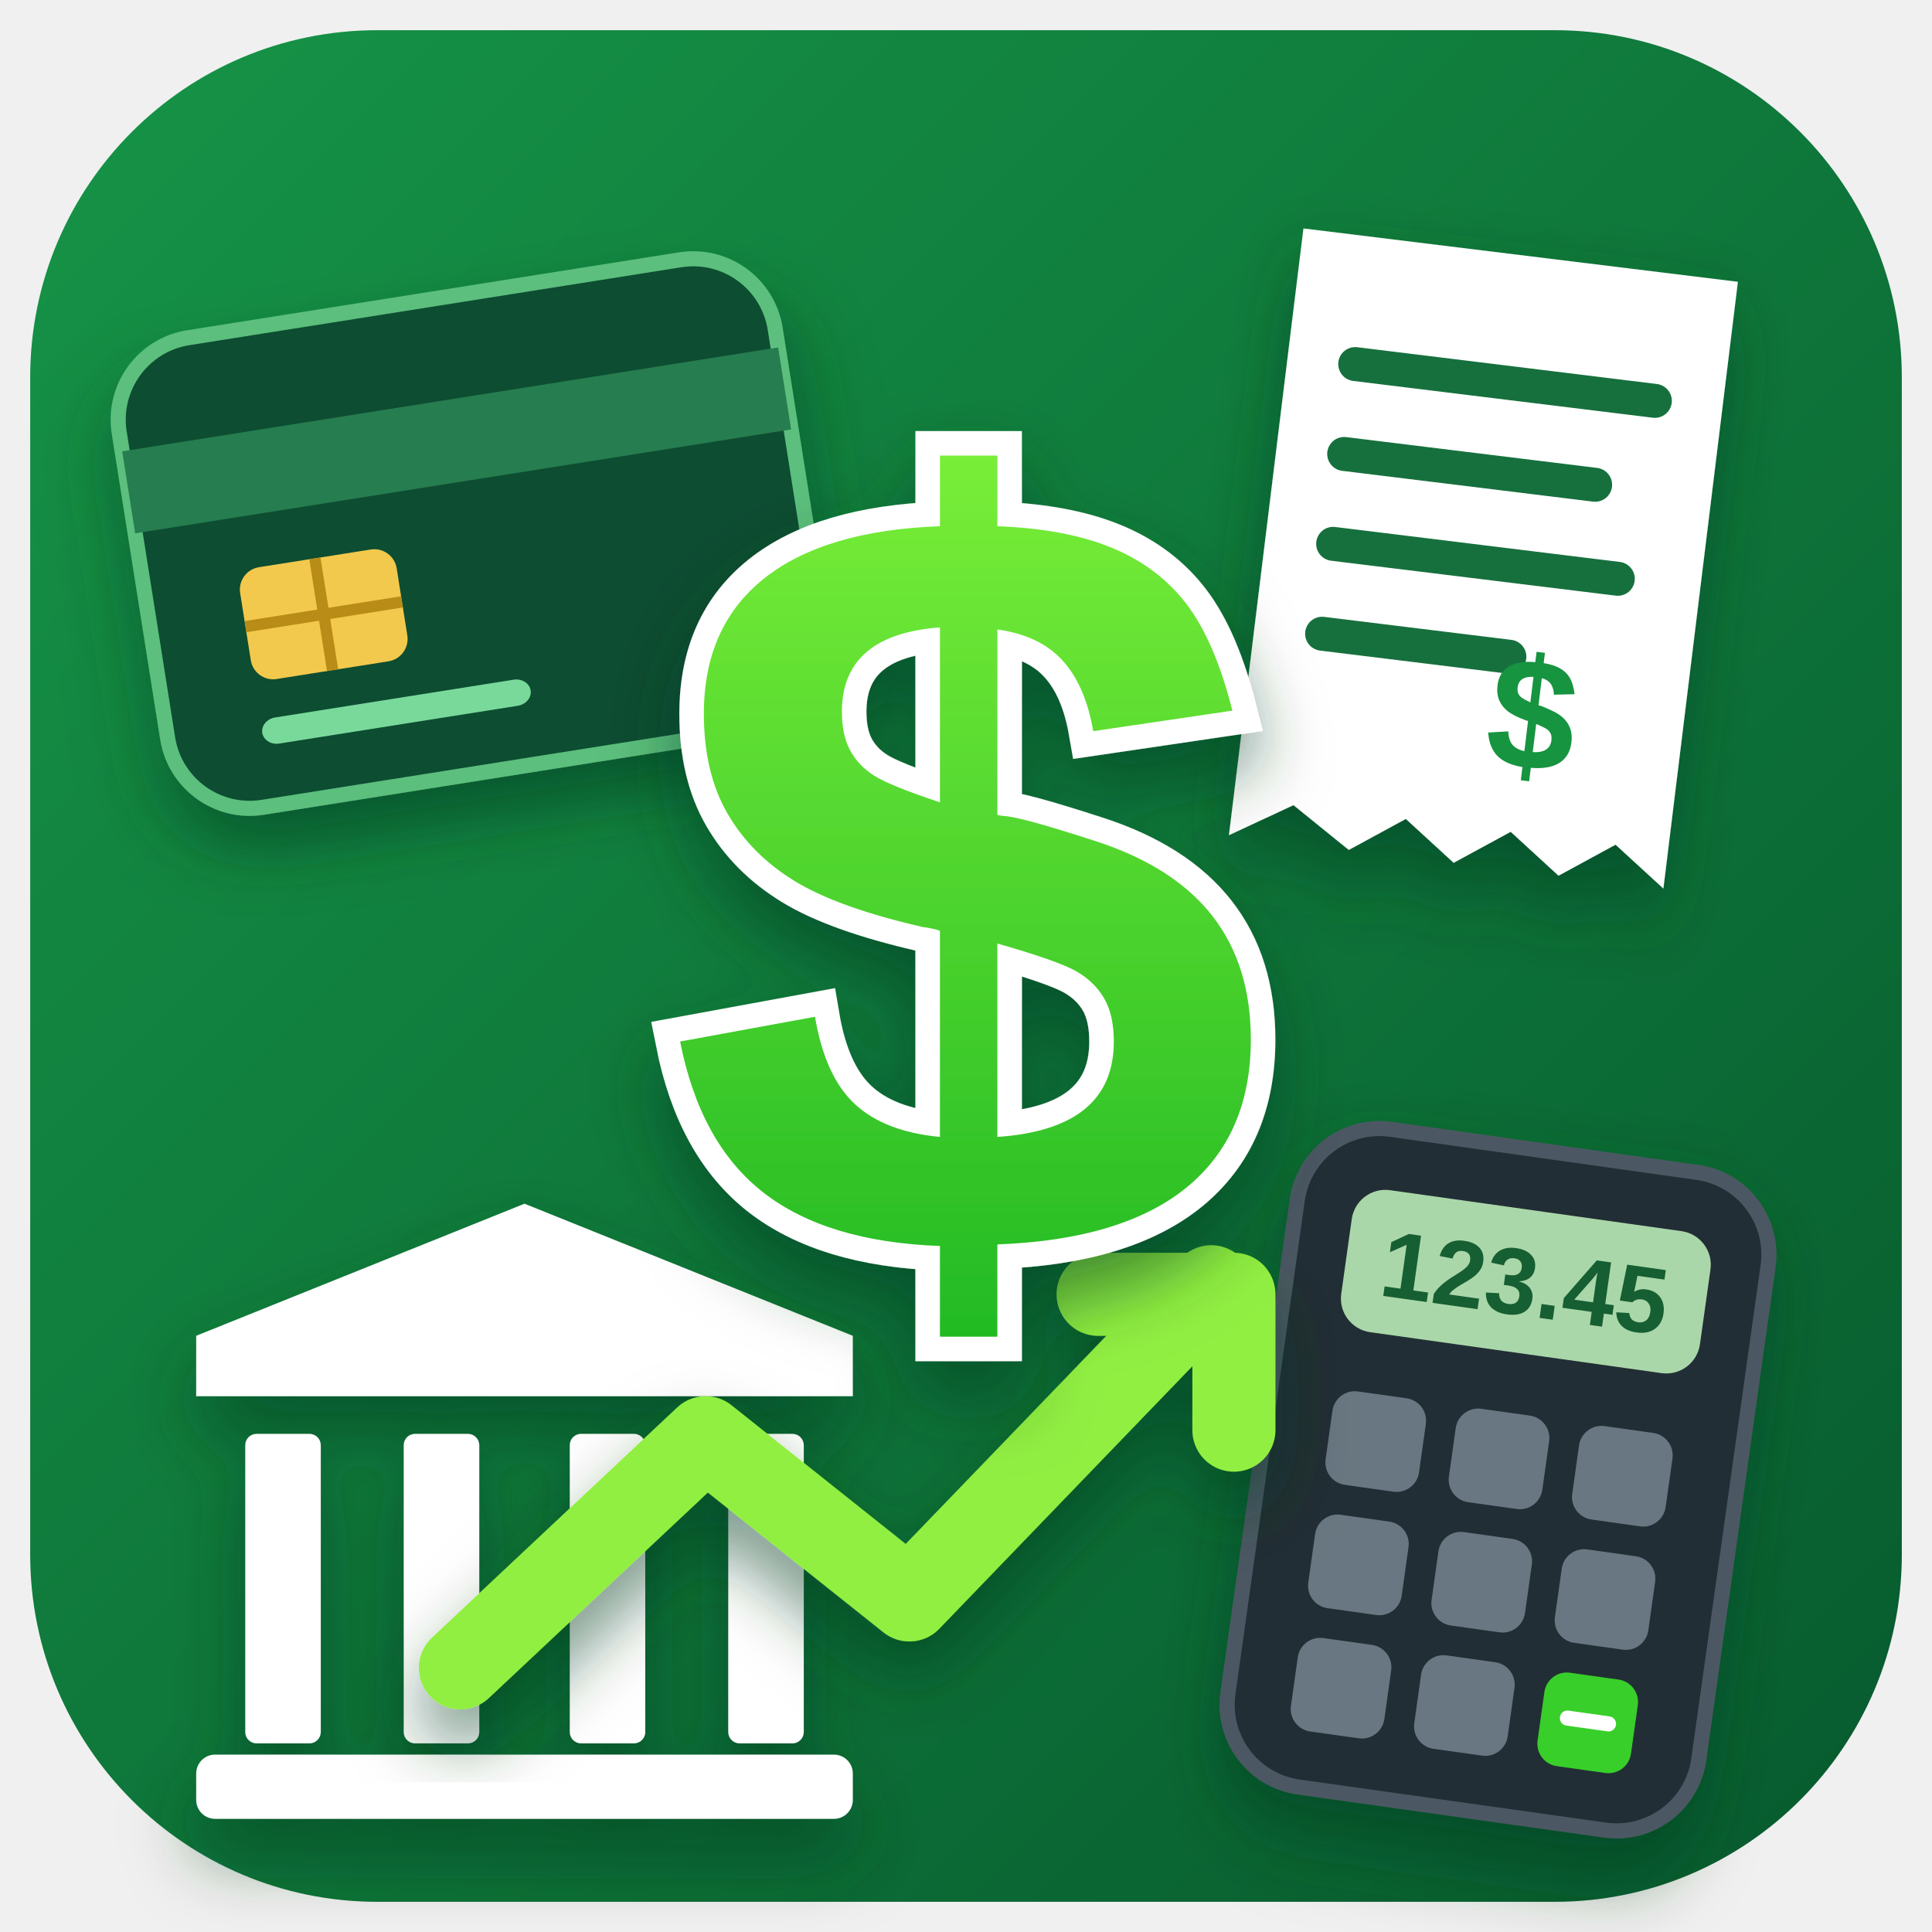
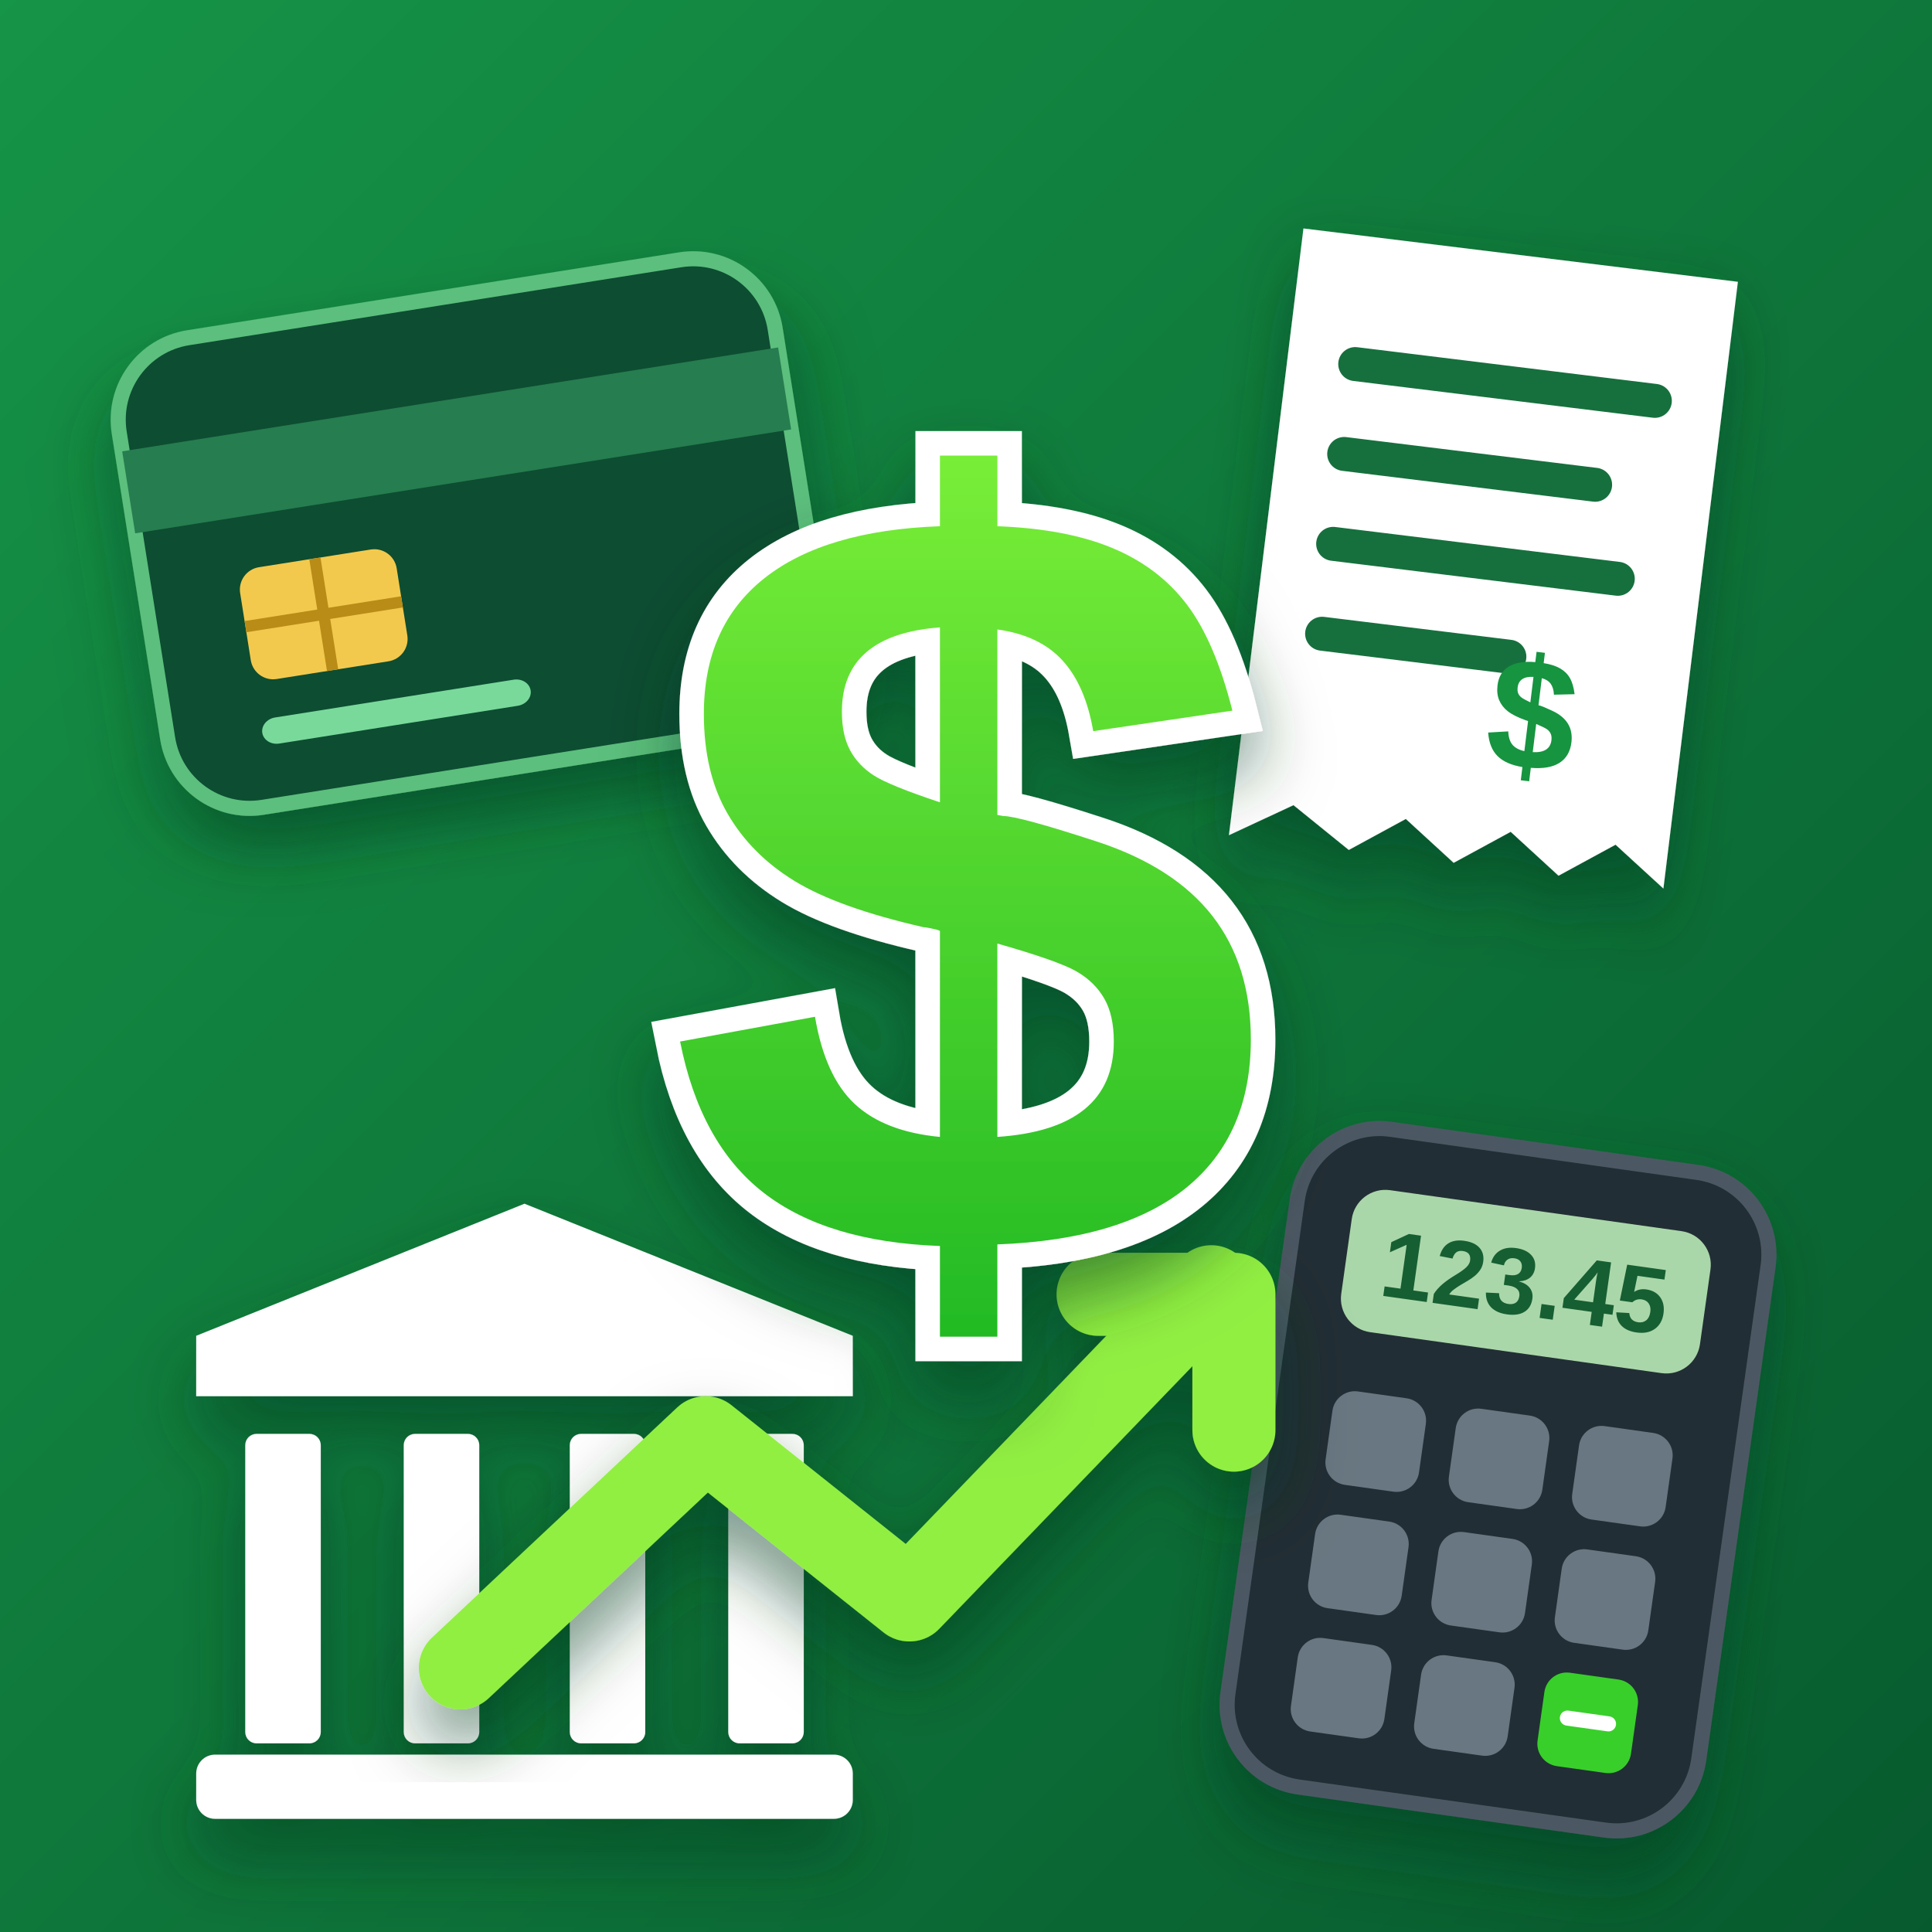
<svg xmlns="http://www.w3.org/2000/svg" viewBox="0 0 512 512" role="img" aria-label="Deposit Reconciler icon">
  <defs>
    <linearGradient id="bg" x1="0" y1="0" x2="1" y2="1">
      <stop offset="0" stop-color="#169447" />
      <stop offset="1" stop-color="#075a2e" />
    </linearGradient>
    <linearGradient id="money" x1="0" y1="0" x2="0" y2="1">
      <stop offset="0" stop-color="#79ee38" />
      <stop offset="1" stop-color="#22ba24" />
    </linearGradient>
    <filter id="shadow" x="-30%" y="-30%" width="160%" height="160%">
      <feDropShadow dx="0" dy="10" stdDeviation="9" flood-color="#003a1d" flood-opacity=".55" />
    </filter>
  </defs>
-   <rect x="8" y="8" width="496" height="496" rx="92" fill="url(#bg)" />
+   <rect width="512" height="512" fill="url(#bg)" />
  <g transform="translate(38 78) rotate(-9 90 70)" filter="url(#shadow)">
    <rect width="176" height="126" rx="22" fill="#0c4d31" stroke="#5cbf7d" stroke-width="4" />
    <rect y="27" width="176" height="22" fill="#277d50" />
    <rect x="25" y="63" width="42" height="30" rx="6" fill="#f3c94d" />
    <path d="M46 63v30M25 78h42" stroke="#b88c19" stroke-width="3" />
    <rect x="25" y="103" width="72" height="7" rx="4" fill="#79d99b" />
  </g>
  <g transform="translate(335 67) rotate(7 58 82)" filter="url(#shadow)">
    <path d="M0 0h116v162l-14-10-14 10-14-10-14 10-14-10-14 10-16-10-16 10z" fill="#fff" />
    <path d="M18 34h80M18 58h67M18 82h76M18 106h50" stroke="#166f3d" stroke-width="9" stroke-linecap="round" />
    <text x="76" y="135" text-anchor="middle" font-family="Arial,Helvetica,sans-serif" font-size="42" font-weight="900" fill="#17943f">$</text>
  </g>
  <g transform="translate(52 319)" filter="url(#shadow)" fill="#fff">
    <path d="M0 35 87 0l87 35v16H0z" />
    <rect x="13" y="61" width="20" height="82" rx="3" />
    <rect x="55" y="61" width="20" height="82" rx="3" />
    <rect x="99" y="61" width="20" height="82" rx="3" />
    <rect x="141" y="61" width="20" height="82" rx="3" />
    <rect x="0" y="146" width="174" height="17" rx="5" />
  </g>
  <g transform="translate(334 304) rotate(8 62 88)" filter="url(#shadow)">
    <rect width="126" height="176" rx="22" fill="#222d35" stroke="#4b5963" stroke-width="4" />
    <rect x="15" y="16" width="96" height="38" rx="9" fill="#aad7a9" />
    <text x="101" y="44" text-anchor="end" font-family="Arial,Helvetica,sans-serif" font-size="25" font-weight="700" fill="#175e32">123.45</text>
    <g fill="#697782">
      <rect x="17" y="70" width="25" height="25" rx="6" />
      <rect x="50" y="70" width="25" height="25" rx="6" />
      <rect x="83" y="70" width="25" height="25" rx="6" />
      <rect x="17" y="103" width="25" height="25" rx="6" />
      <rect x="50" y="103" width="25" height="25" rx="6" />
      <rect x="83" y="103" width="25" height="25" rx="6" />
      <rect x="17" y="136" width="25" height="25" rx="6" />
      <rect x="50" y="136" width="25" height="25" rx="6" />
    </g>
    <rect x="83" y="136" width="25" height="25" rx="6" fill="#38cf2c" />
    <path d="M90 148h11" stroke="#fff" stroke-width="4" stroke-linecap="round" />
  </g>
  <g filter="url(#shadow)" fill="none" stroke="#91ef42" stroke-width="22" stroke-linecap="round" stroke-linejoin="round">
    <path d="M122 442l65-61 54 43 80-83" />
    <path d="M291 343h36v36" />
  </g>
  <text x="256" y="333" text-anchor="middle" font-family="Arial Black,Arial,Helvetica,sans-serif" font-size="286" font-weight="900" fill="url(#money)" stroke="#fff" stroke-width="13" paint-order="stroke" filter="url(#shadow)">$</text>
</svg>
